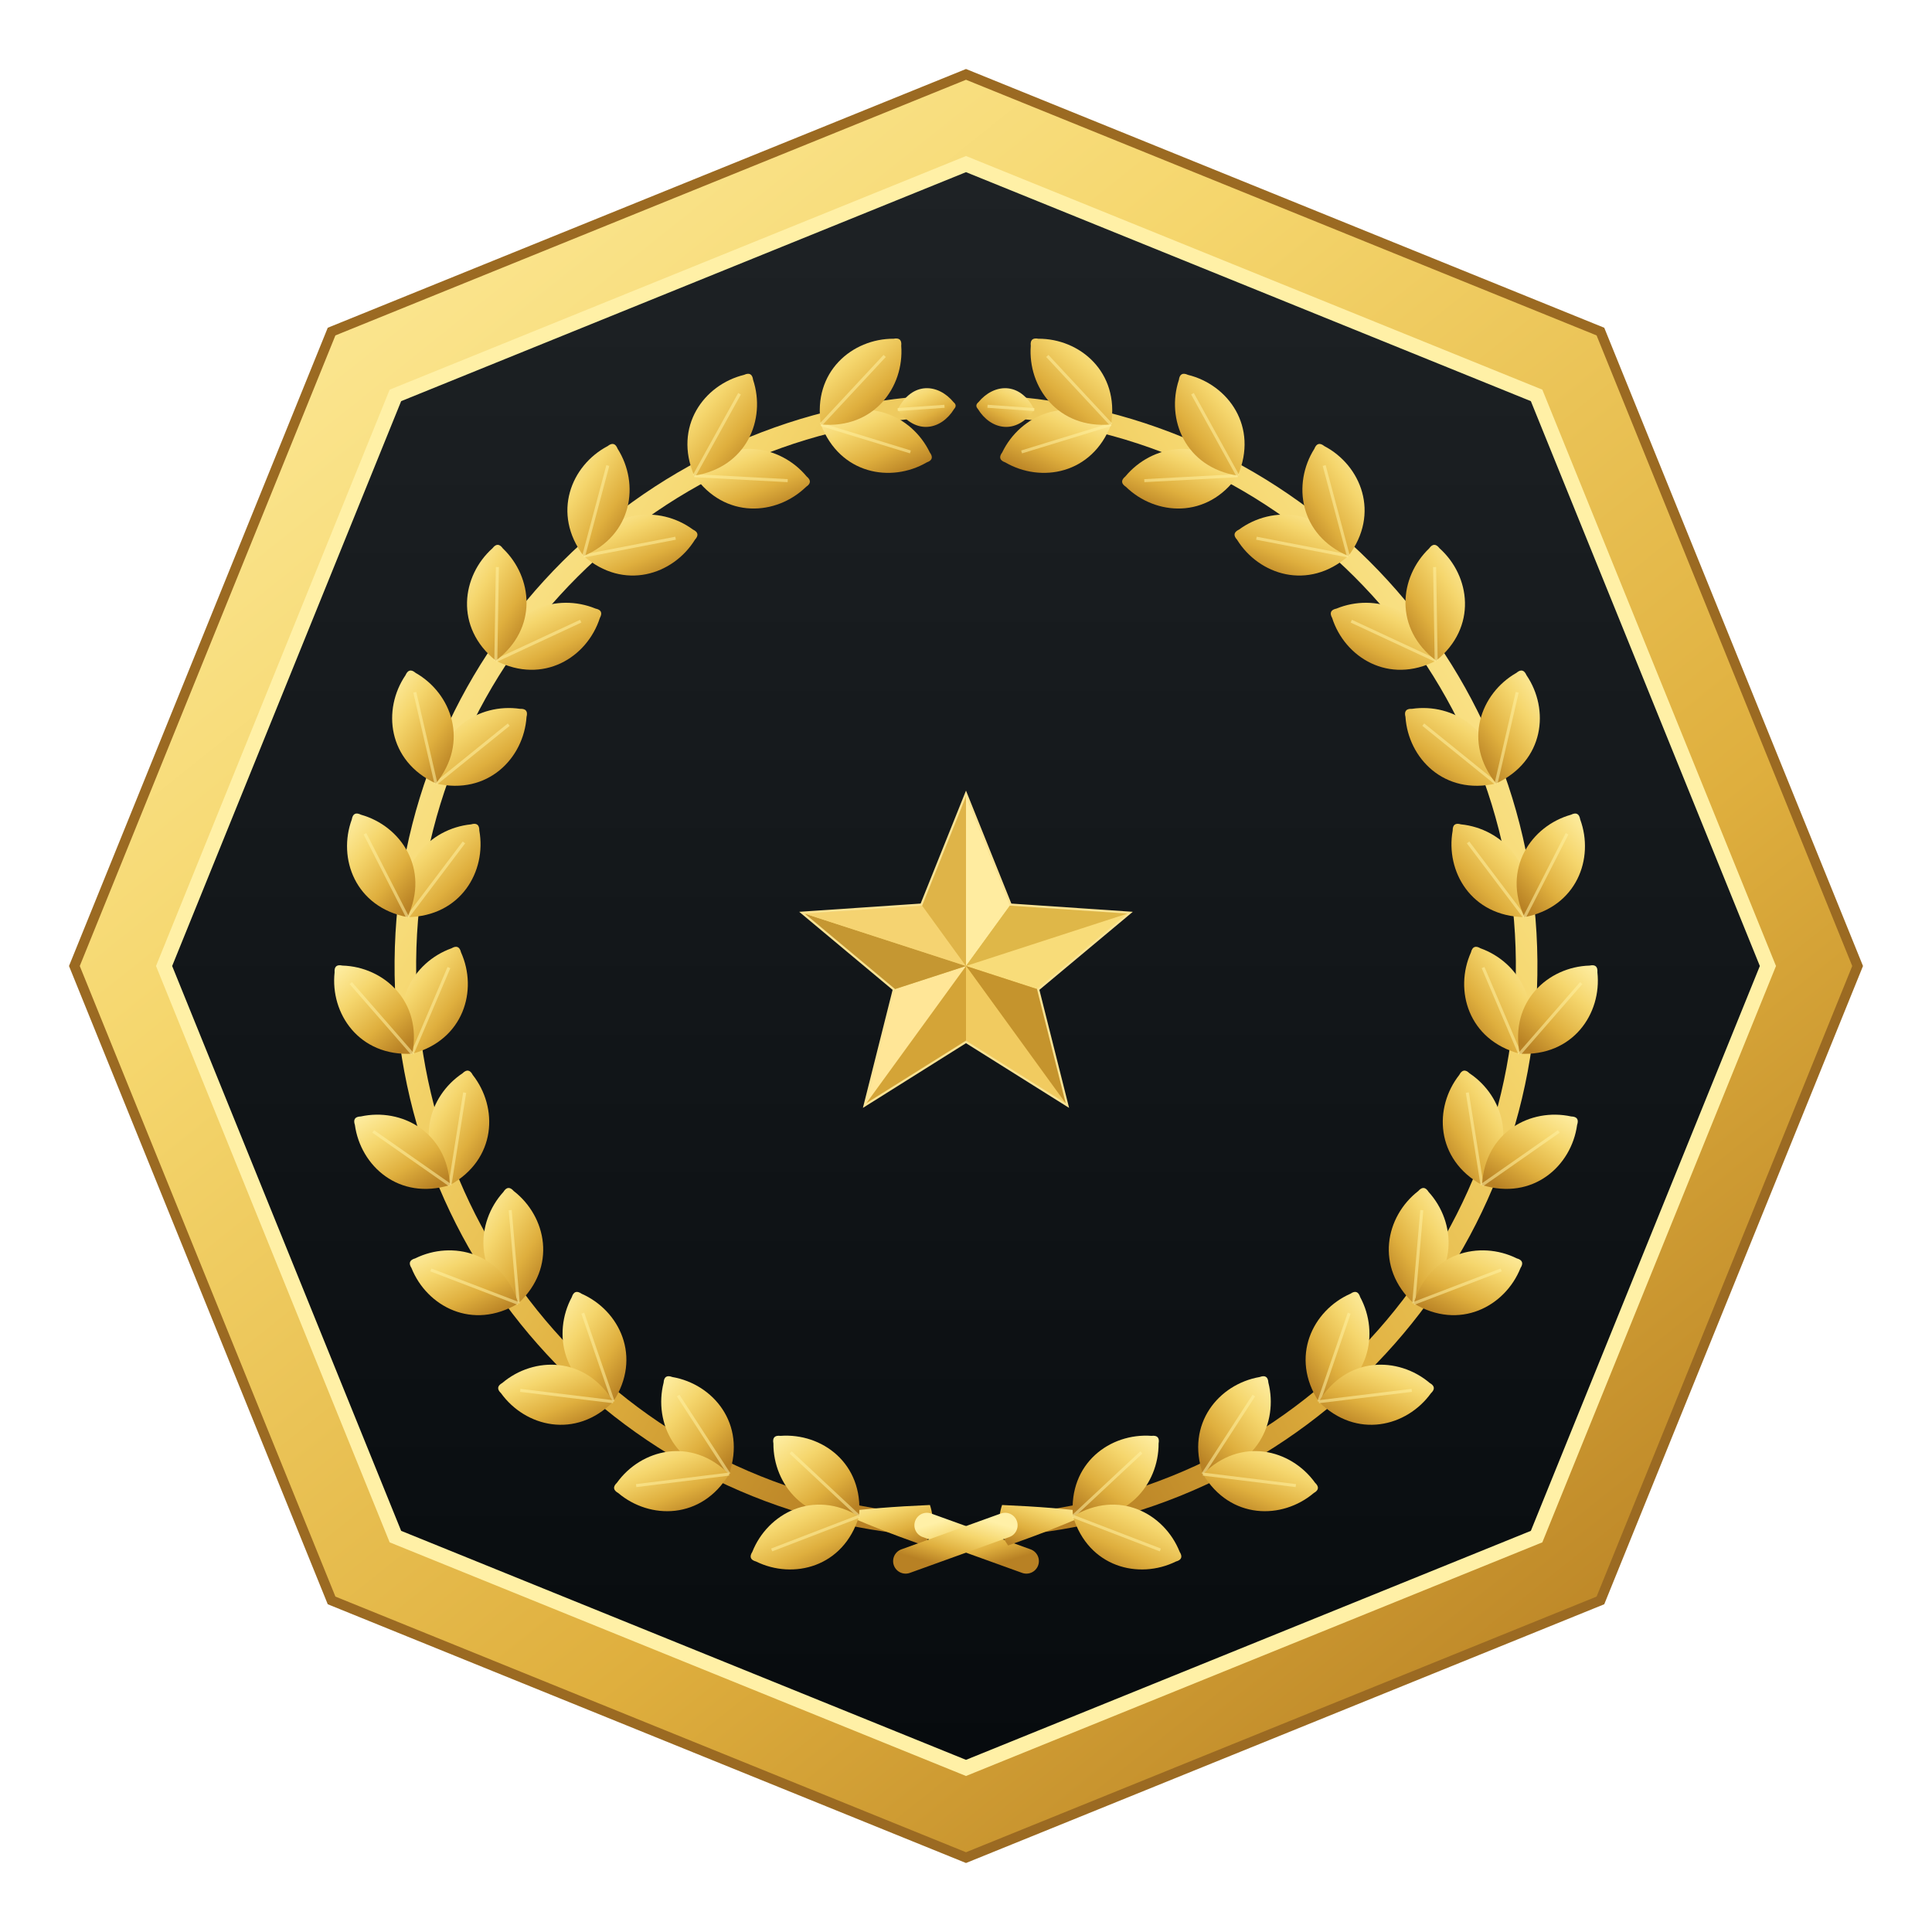
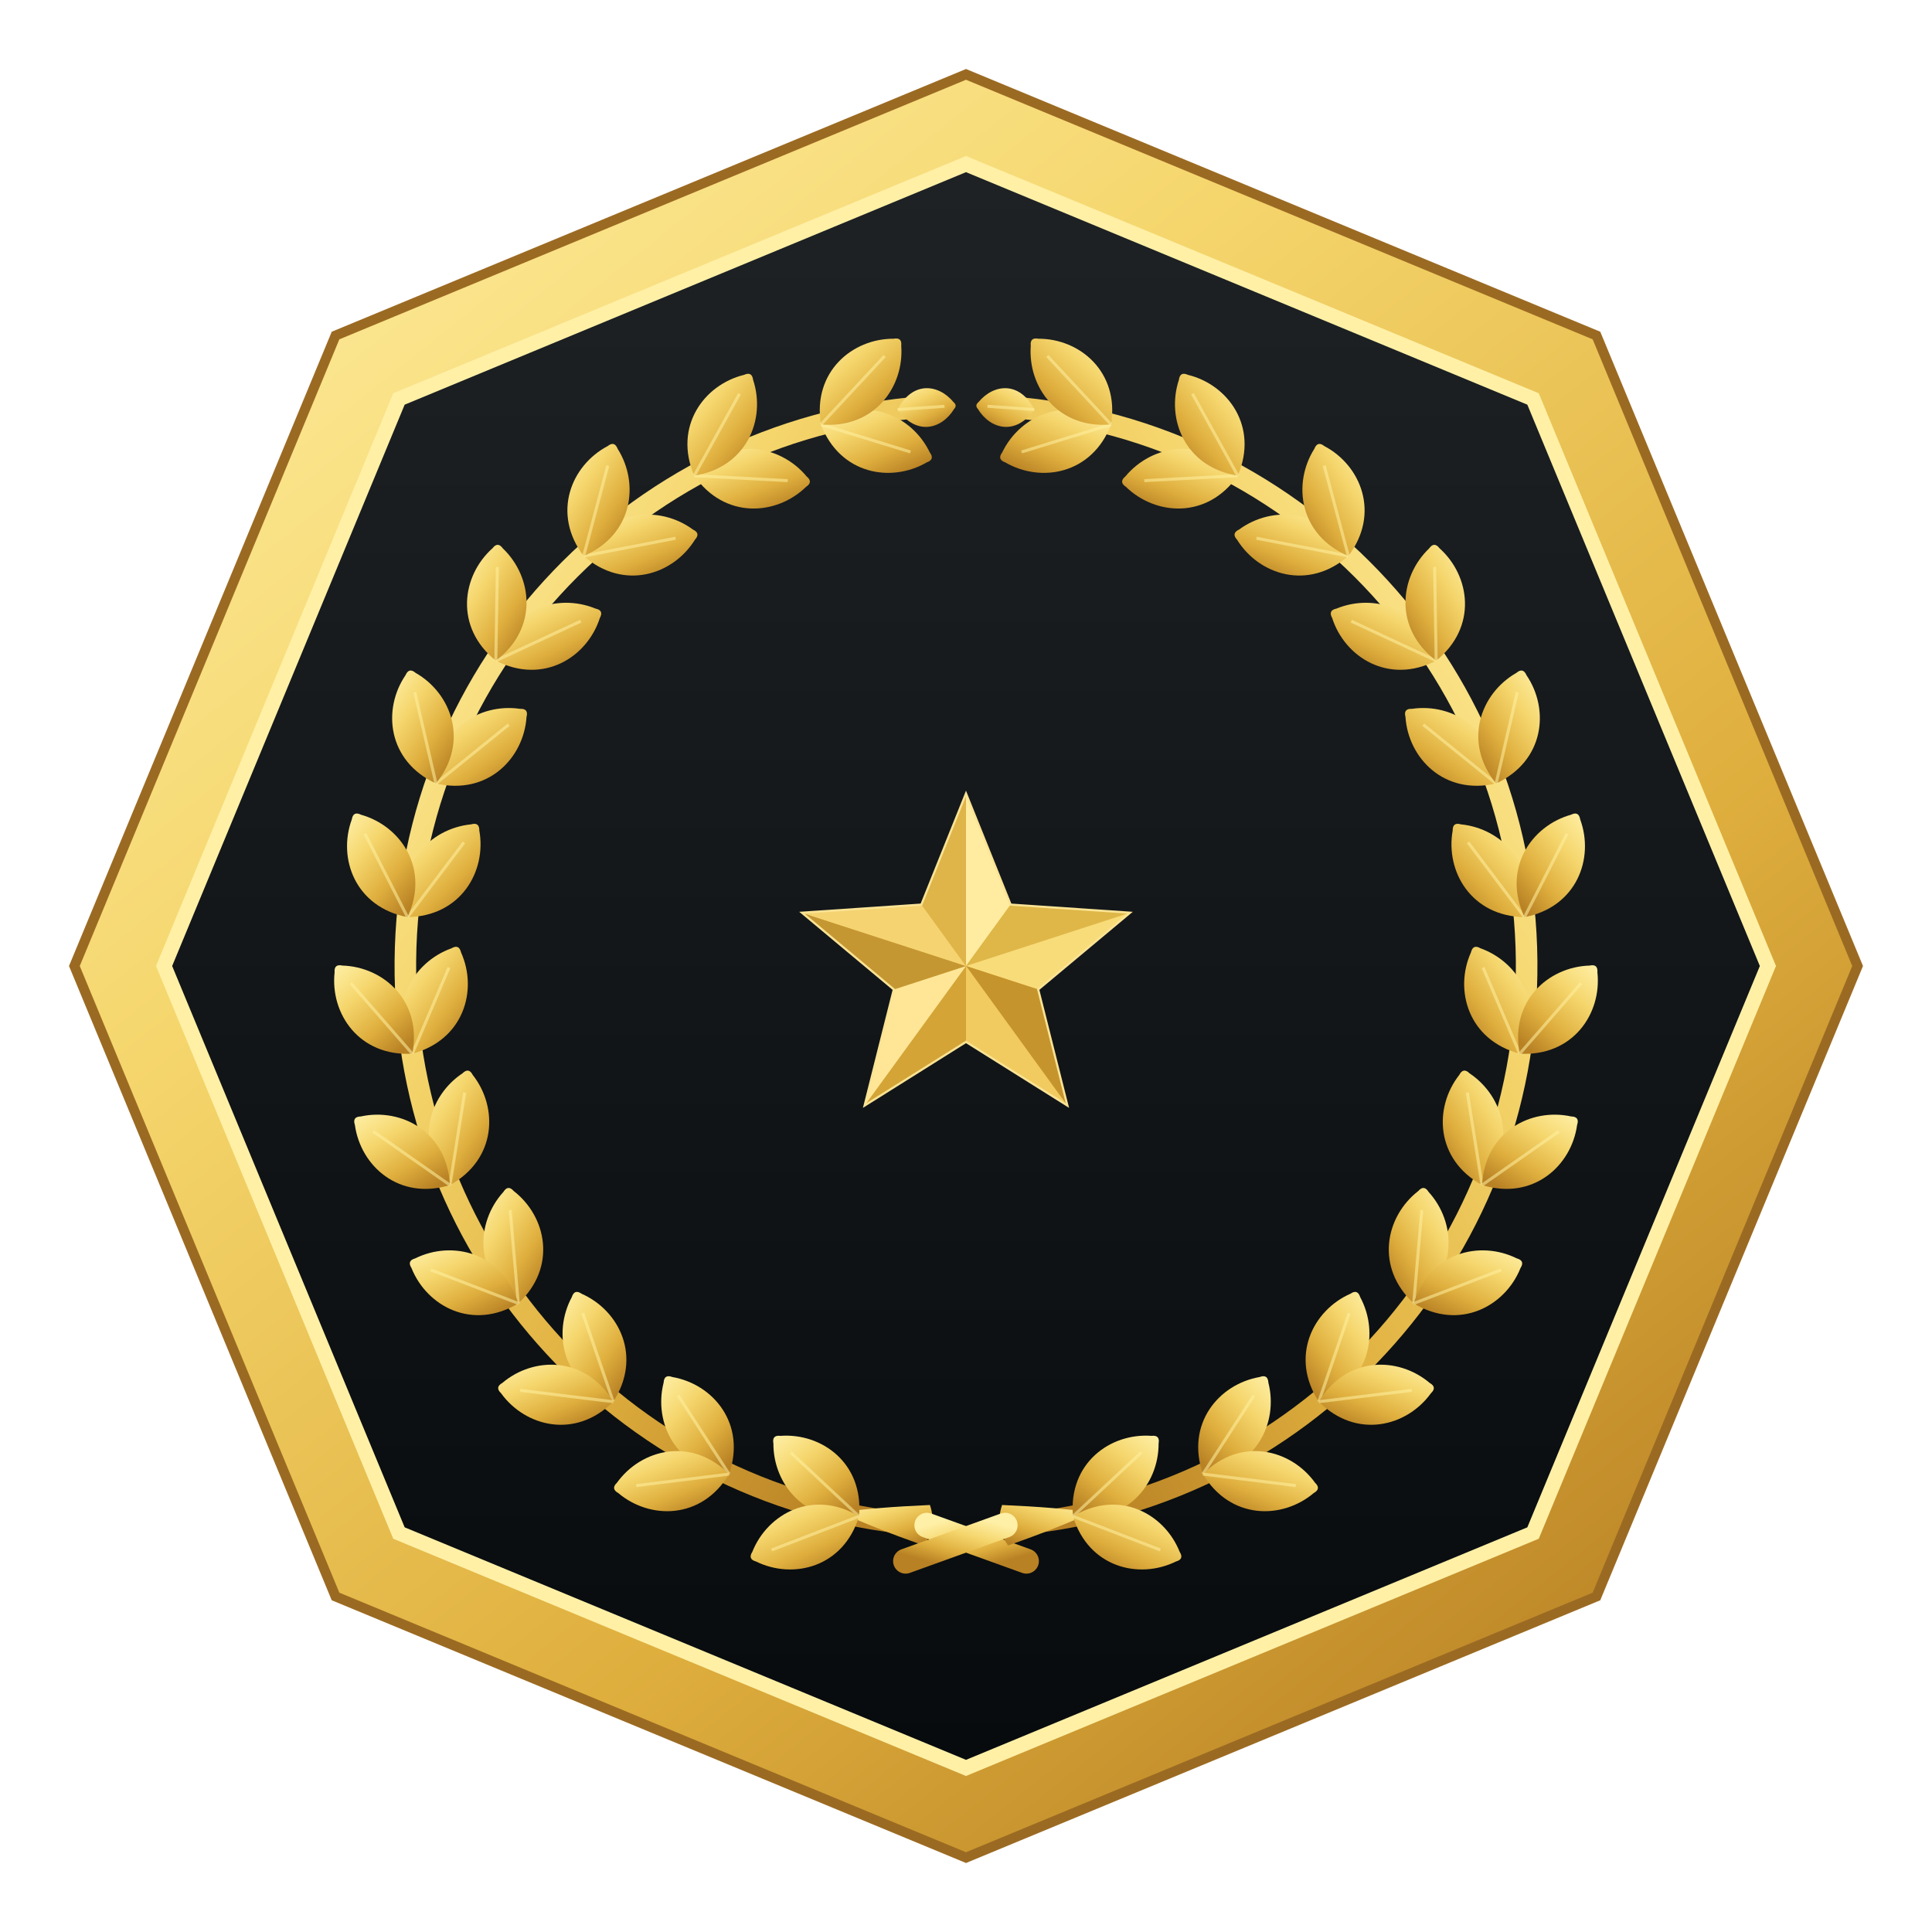
<svg xmlns="http://www.w3.org/2000/svg" viewBox="0 0 224 224" width="896" height="896">
  <defs>
    <linearGradient id="steel" x1="0" y1="0" x2="1" y2="1" gradientUnits="objectBoundingBox">
      <stop offset="0" stop-color="#fafcfd" />
      <stop offset=".28" stop-color="#b3bdc6" />
      <stop offset=".5" stop-color="#f4f7fa" />
      <stop offset=".72" stop-color="#8a959f" />
      <stop offset="1" stop-color="#dfe6ec" />
    </linearGradient>
    <linearGradient id="silverFace" x1="0" y1="0" x2="0.85" y2="1">
      <stop stop-color="#ffffff" />
      <stop offset=".48" stop-color="#e0e7ed" />
      <stop offset="1" stop-color="#a9b4bf" />
    </linearGradient>
    <linearGradient id="silverDark" x1="0" y1="0" x2="1" y2="1">
      <stop stop-color="#26313b" />
      <stop offset=".5" stop-color="#7e8a96" />
      <stop offset="1" stop-color="#1c252d" />
    </linearGradient>
    <linearGradient id="charcoal" x1="0" y1="0" x2="0" y2="1">
      <stop stop-color="#20252b" />
      <stop offset="1" stop-color="#0c1015" />
    </linearGradient>
    <linearGradient id="army" x1="0" y1="0" x2="0" y2="1">
      <stop stop-color="#355537" />
      <stop offset="1" stop-color="#1c3526" />
    </linearGradient>
    <linearGradient id="sapphire" x1="0" y1="0" x2="0" y2="1">
      <stop stop-color="#123b61" />
      <stop offset="1" stop-color="#081f39" />
    </linearGradient>
    <linearGradient id="ruby" x1="0" y1="0" x2="0" y2="1">
      <stop stop-color="#a72436" />
      <stop offset="1" stop-color="#700d21" />
    </linearGradient>
    <linearGradient id="obsidian" x1="0" y1="0" x2="0" y2="1">
      <stop stop-color="#1e2225" />
      <stop offset="1" stop-color="#070b0e" />
    </linearGradient>
    <linearGradient id="crimson" x1="0" y1="0" x2="0" y2="1">
      <stop stop-color="#aa1830" />
      <stop offset="1" stop-color="#5c091b" />
    </linearGradient>
    <linearGradient id="gold" x1="0" y1="0" x2=".8" y2="1">
      <stop stop-color="#fff0a7" />
      <stop offset=".35" stop-color="#f5d66d" />
      <stop offset=".7" stop-color="#dfaf3e" />
      <stop offset="1" stop-color="#b88124" />
    </linearGradient>
    <linearGradient id="supremeGold" x1="0" y1="0" x2="1" y2="1">
      <stop stop-color="#fff5b8" />
      <stop offset=".28" stop-color="#f8db75" />
      <stop offset=".6" stop-color="#eabd4b" />
      <stop offset="1" stop-color="#a7681c" />
    </linearGradient>
  </defs>
-   <polygon points="112,8 186,38 216,112 186,186 112,216 38,186 8,112 38,38" fill="#9b6a22" />
-   <polygon points="112,9.248 185.112,38.888 214.752,112 185.112,185.112 112,214.752 38.888,185.112 9.248,112 38.888,38.888" fill="url(#gold)" />
-   <polygon points="112,18.088 178.822,45.178 205.912,112 178.822,178.822 112,205.912 45.178,178.822 18.088,112 45.178,45.178" fill="#fff0a6" />
-   <polygon points="112,19.96 177.49,46.51 204.04,112 177.49,177.49 112,204.04 46.51,177.49 19.96,112 46.51,46.51" fill="url(#obsidian)" />
+   <polygon points="112,8 185.539,38.461 216,112 185.539,185.539 112,216 38.461,185.539 8,112 38.461,38.461" fill="#9b6a22" />
+   <polygon points="112,9.248 184.657,39.343 214.752,112 184.657,184.657 112,214.752 39.343,184.657 9.248,112 39.343,39.343" fill="url(#gold)" />
+   <polygon points="112,18.088 178.406,45.594 205.912,112 178.406,178.406 112,205.912 45.594,178.406 18.088,112 45.594,45.594" fill="#fff0a6" />
+   <polygon points="112,19.96 177.082,46.918 204.04,112 177.082,177.082 112,204.04 46.918,177.082 19.96,112 46.918,46.918" fill="url(#obsidian)" />
  <g data-laurel="guardian" data-circle-radius="65">
    <g>
      <path d="M107.466,176.842 A65 65 0 0 1 108.598,47.089" fill="none" stroke="url(#gold)" stroke-width="2.5" stroke-linecap="round" />
      <path d="M107.817,174.493 Q101.589,174.763 97.378,175.334 Q101.238,177.112 107.115,179.191 Q108.676,177.023 107.817,174.493Z" fill="url(#gold)" data-branch-root="tapered" />
      <path d="M99.597 175.806 C100.149 169.65 95.275 166.123 90.489 166.476 Q89.484 166.359 89.67 167.353 C89.643 172.151 93.493 176.775 99.597 175.806Z" fill="url(#gold)" />
      <path d="M99.597 175.806 L91.666 168.396" fill="none" stroke="#fff0a1" stroke-width=".35" opacity=".55" />
      <path d="M99.597 175.806 C94.301 172.621 88.999 175.465 87.226 179.924 Q86.682 180.777 87.657 181.044 C91.962 183.164 97.803 181.72 99.597 175.806Z" fill="url(#gold)" />
      <path d="M99.597 175.806 L89.467 179.704" fill="none" stroke="#fff0a1" stroke-width=".35" opacity=".55" />
      <path d="M84.53 170.91 C86.554 165.071 82.678 160.469 77.949 159.654 Q77.003 159.297 76.942 160.306 C75.755 164.956 78.373 170.374 84.53 170.91Z" fill="url(#gold)" />
      <path d="M84.53 170.91 L78.626 161.802" fill="none" stroke="#fff0a1" stroke-width=".35" opacity=".55" />
      <path d="M84.53 170.91 C80.161 166.538 74.328 168.015 71.529 171.913 Q70.795 172.609 71.677 173.104 C75.341 176.203 81.358 176.214 84.53 170.91Z" fill="url(#gold)" />
      <path d="M84.53 170.91 L73.758 172.242" fill="none" stroke="#fff0a1" stroke-width=".35" opacity=".55" />
      <path d="M71.094 162.514 C74.471 157.338 71.823 151.935 67.432 150 Q66.6 149.425 66.297 150.39 C64.02 154.615 65.25 160.504 71.094 162.514Z" fill="url(#gold)" />
      <path d="M71.094 162.514 L67.569 152.248" fill="none" stroke="#fff0a1" stroke-width=".35" opacity=".55" />
      <path d="M71.094 162.514 C67.913 157.216 61.896 157.238 58.237 160.343 Q57.357 160.84 58.092 161.534 C60.898 165.427 66.733 166.894 71.094 162.514Z" fill="url(#gold)" />
      <path d="M71.094 162.514 L60.32 161.201" fill="none" stroke="#fff0a1" stroke-width=".35" opacity=".55" />
      <path d="M60.089 151.118 C64.618 146.912 63.355 141.03 59.563 138.09 Q58.895 137.33 58.367 138.193 C55.136 141.741 54.904 147.754 60.089 151.118Z" fill="url(#gold)" />
      <path d="M60.089 151.118 L59.152 140.304" fill="none" stroke="#fff0a1" stroke-width=".35" opacity=".55" />
      <path d="M60.089 151.118 C58.284 145.207 52.44 143.773 48.139 145.9 Q47.164 146.17 47.71 147.021 C49.491 151.477 54.798 154.312 60.089 151.118Z" fill="url(#gold)" />
      <path d="M60.089 151.118 L49.952 147.237" fill="none" stroke="#fff0a1" stroke-width=".35" opacity=".55" />
      <path d="M52.167 137.398 C57.579 134.413 57.777 128.399 54.809 124.629 Q54.344 123.73 53.624 124.44 C49.63 127.101 47.95 132.879 52.167 137.398Z" fill="url(#gold)" />
      <path d="M52.167 137.398 L53.875 126.678" fill="none" stroke="#fff0a1" stroke-width=".35" opacity=".55" />
      <path d="M52.167 137.398 C51.846 131.225 46.523 128.42 41.835 129.444 Q40.824 129.47 41.147 130.428 C41.797 135.182 46.261 139.217 52.167 137.398Z" fill="url(#gold)" />
      <path d="M52.167 137.398 L43.27 131.179" fill="none" stroke="#fff0a1" stroke-width=".35" opacity=".55" />
      <path d="M47.8 122.168 C53.774 120.581 55.421 114.794 53.452 110.418 Q53.219 109.434 52.348 109.948 C47.829 111.564 44.802 116.764 47.8 122.168Z" fill="url(#gold)" />
      <path d="M47.8 122.168 L52.05 112.18" fill="none" stroke="#fff0a1" stroke-width=".35" opacity=".55" />
      <path d="M47.8 122.168 C48.982 116.102 44.496 112.092 39.699 111.951 Q38.712 111.732 38.794 112.739 C38.274 117.51 41.629 122.505 47.8 122.168Z" fill="url(#gold)" />
      <path d="M47.8 122.168 L40.672 113.983" fill="none" stroke="#fff0a1" stroke-width=".35" opacity=".55" />
      <path d="M47.247 106.335 C53.427 106.24 56.425 101.024 55.574 96.301 Q55.586 95.29 54.616 95.578 C49.841 96.053 45.646 100.366 47.247 106.335Z" fill="url(#gold)" />
      <path d="M47.247 106.335 L53.787 97.672" fill="none" stroke="#fff0a1" stroke-width=".35" opacity=".55" />
      <path d="M47.247 106.335 C49.861 100.734 46.478 95.759 41.858 94.462 Q40.954 94.009 40.789 95.007 C39.131 99.51 41.178 105.168 47.247 106.335Z" fill="url(#gold)" />
      <path d="M47.247 106.335 L42.311 96.668" fill="none" stroke="#fff0a1" stroke-width=".35" opacity=".55" />
      <path d="M50.541 90.838 C56.56 92.241 60.732 87.905 61.048 83.116 Q61.304 82.138 60.294 82.183 C55.545 81.489 50.431 84.659 50.541 90.838Z" fill="url(#gold)" />
      <path d="M50.541 90.838 L58.983 84.015" fill="none" stroke="#fff0a1" stroke-width=".35" opacity=".55" />
      <path d="M50.541 90.838 C54.433 86.036 52.354 80.39 48.185 78.014 Q47.416 77.356 47.016 78.285 C44.317 82.253 44.934 88.238 50.541 90.838Z" fill="url(#gold)" />
      <path d="M50.541 90.838 L48.09 80.264" fill="none" stroke="#fff0a1" stroke-width=".35" opacity=".55" />
      <path d="M57.486 76.598 C62.987 79.416 68.084 76.218 69.549 71.648 Q70.034 70.761 69.043 70.56 C64.604 68.738 58.875 70.576 57.486 76.598Z" fill="url(#gold)" />
      <path d="M57.486 76.598 L67.328 72.02" fill="none" stroke="#fff0a1" stroke-width=".35" opacity=".55" />
      <path d="M57.486 76.598 C62.424 72.881 61.773 66.899 58.302 63.585 Q57.716 62.761 57.102 63.565 C53.524 66.762 52.675 72.719 57.486 76.598Z" fill="url(#gold)" />
      <path d="M57.486 76.598 L57.666 65.746" fill="none" stroke="#fff0a1" stroke-width=".35" opacity=".55" />
      <path d="M67.67 64.462 C72.326 68.527 78.045 66.656 80.572 62.577 Q81.257 61.833 80.344 61.399 C76.478 58.557 70.474 58.954 67.67 64.462Z" fill="url(#gold)" />
      <path d="M67.67 64.462 L78.327 62.4" fill="none" stroke="#fff0a1" stroke-width=".35" opacity=".55" />
      <path d="M67.67 64.462 C73.36 62.049 74.176 56.088 71.61 52.032 Q71.24 51.091 70.451 51.723 C66.205 53.96 63.94 59.534 67.67 64.462Z" fill="url(#gold)" />
      <path d="M67.67 64.462 L70.47 53.975" fill="none" stroke="#fff0a1" stroke-width=".35" opacity=".55" />
      <path d="M80.487 55.15 C84.022 60.22 90.023 59.789 93.462 56.442 Q94.307 55.886 93.526 55.244 C90.462 51.55 84.54 50.484 80.487 55.15Z" fill="url(#gold)" />
      <path d="M80.487 55.15 L91.326 55.727" fill="none" stroke="#fff0a1" stroke-width=".35" opacity=".55" />
      <path d="M80.487 55.15 C86.592 54.185 88.826 48.598 87.317 44.042 Q87.186 43.04 86.267 43.462 C81.606 44.605 78.06 49.466 80.487 55.15Z" fill="url(#gold)" />
      <path d="M80.487 55.15 L85.741 45.652" fill="none" stroke="#fff0a1" stroke-width=".35" opacity=".55" />
      <path d="M95.177 49.215 C97.379 54.989 103.307 56.023 107.454 53.608 Q108.408 53.273 107.805 52.46 C105.726 48.135 100.238 45.668 95.177 49.215Z" fill="url(#gold)" />
      <path d="M95.177 49.215 L105.554 52.397" fill="none" stroke="#fff0a1" stroke-width=".35" opacity=".55" />
      <path d="M95.177 49.215 C101.334 49.756 104.852 44.875 104.491 40.09 Q104.606 39.085 103.612 39.272 C98.814 39.254 94.197 43.112 95.177 49.215Z" fill="url(#gold)" />
      <path d="M95.177 49.215 L102.572 41.27" fill="none" stroke="#fff0a1" stroke-width=".35" opacity=".55" />
      <path d="M104.078 47.485 C106.2 50.513 109.152 49.818 110.621 47.418 Q111.001 47 110.567 46.64 C108.778 44.468 105.758 44.191 104.078 47.485Z" fill="url(#gold)" />
      <path d="M104.078 47.485 L109.508 47.105" fill="none" stroke="#fff0a1" stroke-width=".35" opacity=".55" />
      <path d="M107.466,176.842 L119 181" fill="none" stroke="url(#gold)" stroke-width="2.9" stroke-linecap="round" />
    </g>
    <g transform="translate(224 0) scale(-1 1)">
      <path d="M107.466,176.842 A65 65 0 0 1 108.598,47.089" fill="none" stroke="url(#gold)" stroke-width="2.5" stroke-linecap="round" />
      <path d="M107.817,174.493 Q101.589,174.763 97.378,175.334 Q101.238,177.112 107.115,179.191 Q108.676,177.023 107.817,174.493Z" fill="url(#gold)" data-branch-root="tapered" />
      <path d="M99.597 175.806 C100.149 169.65 95.275 166.123 90.489 166.476 Q89.484 166.359 89.67 167.353 C89.643 172.151 93.493 176.775 99.597 175.806Z" fill="url(#gold)" />
      <path d="M99.597 175.806 L91.666 168.396" fill="none" stroke="#fff0a1" stroke-width=".35" opacity=".55" />
      <path d="M99.597 175.806 C94.301 172.621 88.999 175.465 87.226 179.924 Q86.682 180.777 87.657 181.044 C91.962 183.164 97.803 181.72 99.597 175.806Z" fill="url(#gold)" />
      <path d="M99.597 175.806 L89.467 179.704" fill="none" stroke="#fff0a1" stroke-width=".35" opacity=".55" />
      <path d="M84.53 170.91 C86.554 165.071 82.678 160.469 77.949 159.654 Q77.003 159.297 76.942 160.306 C75.755 164.956 78.373 170.374 84.53 170.91Z" fill="url(#gold)" />
      <path d="M84.53 170.91 L78.626 161.802" fill="none" stroke="#fff0a1" stroke-width=".35" opacity=".55" />
      <path d="M84.53 170.91 C80.161 166.538 74.328 168.015 71.529 171.913 Q70.795 172.609 71.677 173.104 C75.341 176.203 81.358 176.214 84.53 170.91Z" fill="url(#gold)" />
      <path d="M84.53 170.91 L73.758 172.242" fill="none" stroke="#fff0a1" stroke-width=".35" opacity=".55" />
      <path d="M71.094 162.514 C74.471 157.338 71.823 151.935 67.432 150 Q66.6 149.425 66.297 150.39 C64.02 154.615 65.25 160.504 71.094 162.514Z" fill="url(#gold)" />
      <path d="M71.094 162.514 L67.569 152.248" fill="none" stroke="#fff0a1" stroke-width=".35" opacity=".55" />
      <path d="M71.094 162.514 C67.913 157.216 61.896 157.238 58.237 160.343 Q57.357 160.84 58.092 161.534 C60.898 165.427 66.733 166.894 71.094 162.514Z" fill="url(#gold)" />
      <path d="M71.094 162.514 L60.32 161.201" fill="none" stroke="#fff0a1" stroke-width=".35" opacity=".55" />
      <path d="M60.089 151.118 C64.618 146.912 63.355 141.03 59.563 138.09 Q58.895 137.33 58.367 138.193 C55.136 141.741 54.904 147.754 60.089 151.118Z" fill="url(#gold)" />
      <path d="M60.089 151.118 L59.152 140.304" fill="none" stroke="#fff0a1" stroke-width=".35" opacity=".55" />
      <path d="M60.089 151.118 C58.284 145.207 52.44 143.773 48.139 145.9 Q47.164 146.17 47.71 147.021 C49.491 151.477 54.798 154.312 60.089 151.118Z" fill="url(#gold)" />
      <path d="M60.089 151.118 L49.952 147.237" fill="none" stroke="#fff0a1" stroke-width=".35" opacity=".55" />
      <path d="M52.167 137.398 C57.579 134.413 57.777 128.399 54.809 124.629 Q54.344 123.73 53.624 124.44 C49.63 127.101 47.95 132.879 52.167 137.398Z" fill="url(#gold)" />
      <path d="M52.167 137.398 L53.875 126.678" fill="none" stroke="#fff0a1" stroke-width=".35" opacity=".55" />
      <path d="M52.167 137.398 C51.846 131.225 46.523 128.42 41.835 129.444 Q40.824 129.47 41.147 130.428 C41.797 135.182 46.261 139.217 52.167 137.398Z" fill="url(#gold)" />
      <path d="M52.167 137.398 L43.27 131.179" fill="none" stroke="#fff0a1" stroke-width=".35" opacity=".55" />
      <path d="M47.8 122.168 C53.774 120.581 55.421 114.794 53.452 110.418 Q53.219 109.434 52.348 109.948 C47.829 111.564 44.802 116.764 47.8 122.168Z" fill="url(#gold)" />
      <path d="M47.8 122.168 L52.05 112.18" fill="none" stroke="#fff0a1" stroke-width=".35" opacity=".55" />
      <path d="M47.8 122.168 C48.982 116.102 44.496 112.092 39.699 111.951 Q38.712 111.732 38.794 112.739 C38.274 117.51 41.629 122.505 47.8 122.168Z" fill="url(#gold)" />
      <path d="M47.8 122.168 L40.672 113.983" fill="none" stroke="#fff0a1" stroke-width=".35" opacity=".55" />
      <path d="M47.247 106.335 C53.427 106.24 56.425 101.024 55.574 96.301 Q55.586 95.29 54.616 95.578 C49.841 96.053 45.646 100.366 47.247 106.335Z" fill="url(#gold)" />
      <path d="M47.247 106.335 L53.787 97.672" fill="none" stroke="#fff0a1" stroke-width=".35" opacity=".55" />
      <path d="M47.247 106.335 C49.861 100.734 46.478 95.759 41.858 94.462 Q40.954 94.009 40.789 95.007 C39.131 99.51 41.178 105.168 47.247 106.335Z" fill="url(#gold)" />
      <path d="M47.247 106.335 L42.311 96.668" fill="none" stroke="#fff0a1" stroke-width=".35" opacity=".55" />
      <path d="M50.541 90.838 C56.56 92.241 60.732 87.905 61.048 83.116 Q61.304 82.138 60.294 82.183 C55.545 81.489 50.431 84.659 50.541 90.838Z" fill="url(#gold)" />
      <path d="M50.541 90.838 L58.983 84.015" fill="none" stroke="#fff0a1" stroke-width=".35" opacity=".55" />
      <path d="M50.541 90.838 C54.433 86.036 52.354 80.39 48.185 78.014 Q47.416 77.356 47.016 78.285 C44.317 82.253 44.934 88.238 50.541 90.838Z" fill="url(#gold)" />
      <path d="M50.541 90.838 L48.09 80.264" fill="none" stroke="#fff0a1" stroke-width=".35" opacity=".55" />
      <path d="M57.486 76.598 C62.987 79.416 68.084 76.218 69.549 71.648 Q70.034 70.761 69.043 70.56 C64.604 68.738 58.875 70.576 57.486 76.598Z" fill="url(#gold)" />
      <path d="M57.486 76.598 L67.328 72.02" fill="none" stroke="#fff0a1" stroke-width=".35" opacity=".55" />
      <path d="M57.486 76.598 C62.424 72.881 61.773 66.899 58.302 63.585 Q57.716 62.761 57.102 63.565 C53.524 66.762 52.675 72.719 57.486 76.598Z" fill="url(#gold)" />
      <path d="M57.486 76.598 L57.666 65.746" fill="none" stroke="#fff0a1" stroke-width=".35" opacity=".55" />
      <path d="M67.67 64.462 C72.326 68.527 78.045 66.656 80.572 62.577 Q81.257 61.833 80.344 61.399 C76.478 58.557 70.474 58.954 67.67 64.462Z" fill="url(#gold)" />
      <path d="M67.67 64.462 L78.327 62.4" fill="none" stroke="#fff0a1" stroke-width=".35" opacity=".55" />
      <path d="M67.67 64.462 C73.36 62.049 74.176 56.088 71.61 52.032 Q71.24 51.091 70.451 51.723 C66.205 53.96 63.94 59.534 67.67 64.462Z" fill="url(#gold)" />
      <path d="M67.67 64.462 L70.47 53.975" fill="none" stroke="#fff0a1" stroke-width=".35" opacity=".55" />
      <path d="M80.487 55.15 C84.022 60.22 90.023 59.789 93.462 56.442 Q94.307 55.886 93.526 55.244 C90.462 51.55 84.54 50.484 80.487 55.15Z" fill="url(#gold)" />
      <path d="M80.487 55.15 L91.326 55.727" fill="none" stroke="#fff0a1" stroke-width=".35" opacity=".55" />
      <path d="M80.487 55.15 C86.592 54.185 88.826 48.598 87.317 44.042 Q87.186 43.04 86.267 43.462 C81.606 44.605 78.06 49.466 80.487 55.15Z" fill="url(#gold)" />
      <path d="M80.487 55.15 L85.741 45.652" fill="none" stroke="#fff0a1" stroke-width=".35" opacity=".55" />
      <path d="M95.177 49.215 C97.379 54.989 103.307 56.023 107.454 53.608 Q108.408 53.273 107.805 52.46 C105.726 48.135 100.238 45.668 95.177 49.215Z" fill="url(#gold)" />
      <path d="M95.177 49.215 L105.554 52.397" fill="none" stroke="#fff0a1" stroke-width=".35" opacity=".55" />
      <path d="M95.177 49.215 C101.334 49.756 104.852 44.875 104.491 40.09 Q104.606 39.085 103.612 39.272 C98.814 39.254 94.197 43.112 95.177 49.215Z" fill="url(#gold)" />
      <path d="M95.177 49.215 L102.572 41.27" fill="none" stroke="#fff0a1" stroke-width=".35" opacity=".55" />
      <path d="M104.078 47.485 C106.2 50.513 109.152 49.818 110.621 47.418 Q111.001 47 110.567 46.64 C108.778 44.468 105.758 44.191 104.078 47.485Z" fill="url(#gold)" />
      <path d="M104.078 47.485 L109.508 47.105" fill="none" stroke="#fff0a1" stroke-width=".35" opacity=".55" />
      <path d="M107.466,176.842 L119 181" fill="none" stroke="url(#gold)" stroke-width="2.9" stroke-linecap="round" />
    </g>
  </g>
  <g data-star-count="1" data-star-radius="20">
    <g data-star-style="ceremonial">
      <polygon points="112,92 117.173,104.881 131.021,105.82 120.369,114.719 123.756,128.18 112,120.8 100.244,128.18 103.631,114.719 92.979,105.82 106.827,104.881" fill="url(#gold)" />
      <polygon points="112,112 112,92 117.173,104.881" fill="#ffeca0" />
      <polygon points="112,112 117.173,104.881 131.021,105.82" fill="#dfb748" />
      <polygon points="112,112 131.021,105.82 120.369,114.719" fill="#f8dc79" />
      <polygon points="112,112 120.369,114.719 123.756,128.18" fill="#c5942d" />
      <polygon points="112,112 123.756,128.18 112,120.8" fill="#f1cb60" />
      <polygon points="112,112 112,120.8 100.244,128.18" fill="#d4a437" />
      <polygon points="112,112 100.244,128.18 103.631,114.719" fill="#ffe697" />
      <polygon points="112,112 103.631,114.719 92.979,105.82" fill="#c59732" />
      <polygon points="112,112 92.979,105.82 106.827,104.881" fill="#f5d371" />
      <polygon points="112,112 106.827,104.881 112,92" fill="#dfb448" />
      <polygon points="112,92 117.173,104.881 131.021,105.82 120.369,114.719 123.756,128.18 112,120.8 100.244,128.18 103.631,114.719 92.979,105.82 106.827,104.881" fill="none" stroke="#fae394" stroke-width=".25" stroke-linejoin="miter" />
    </g>
  </g>
</svg>
